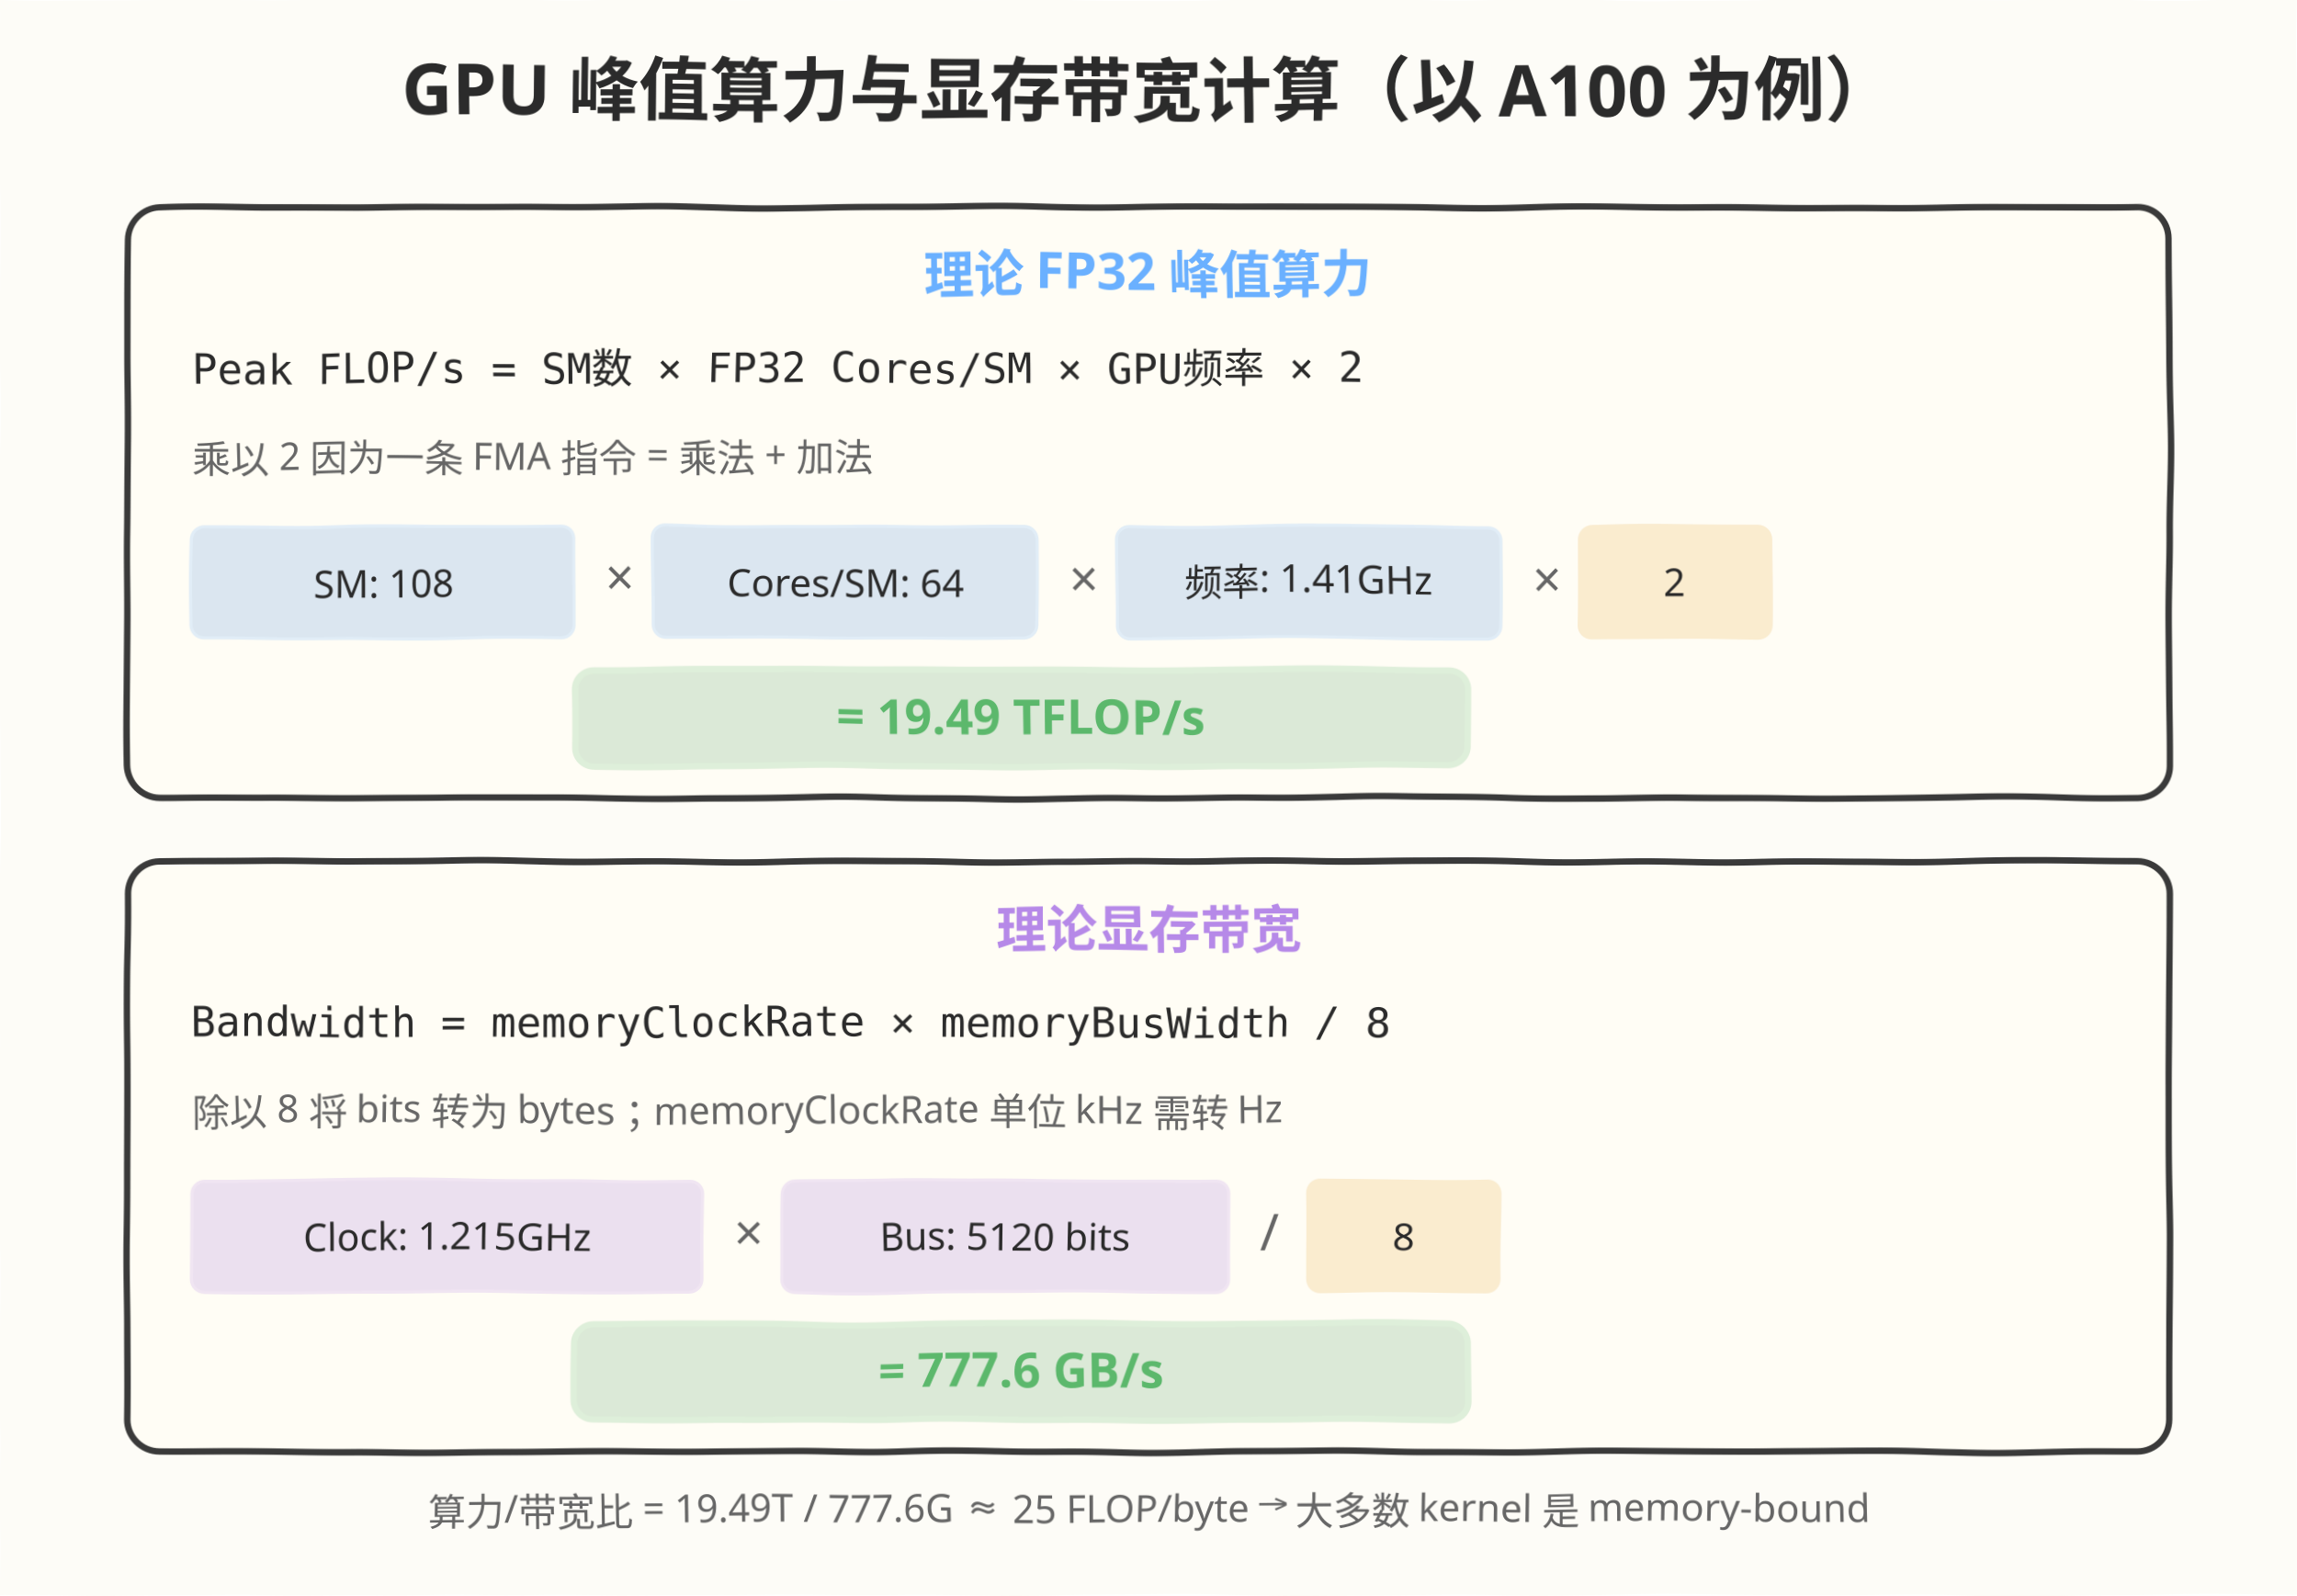
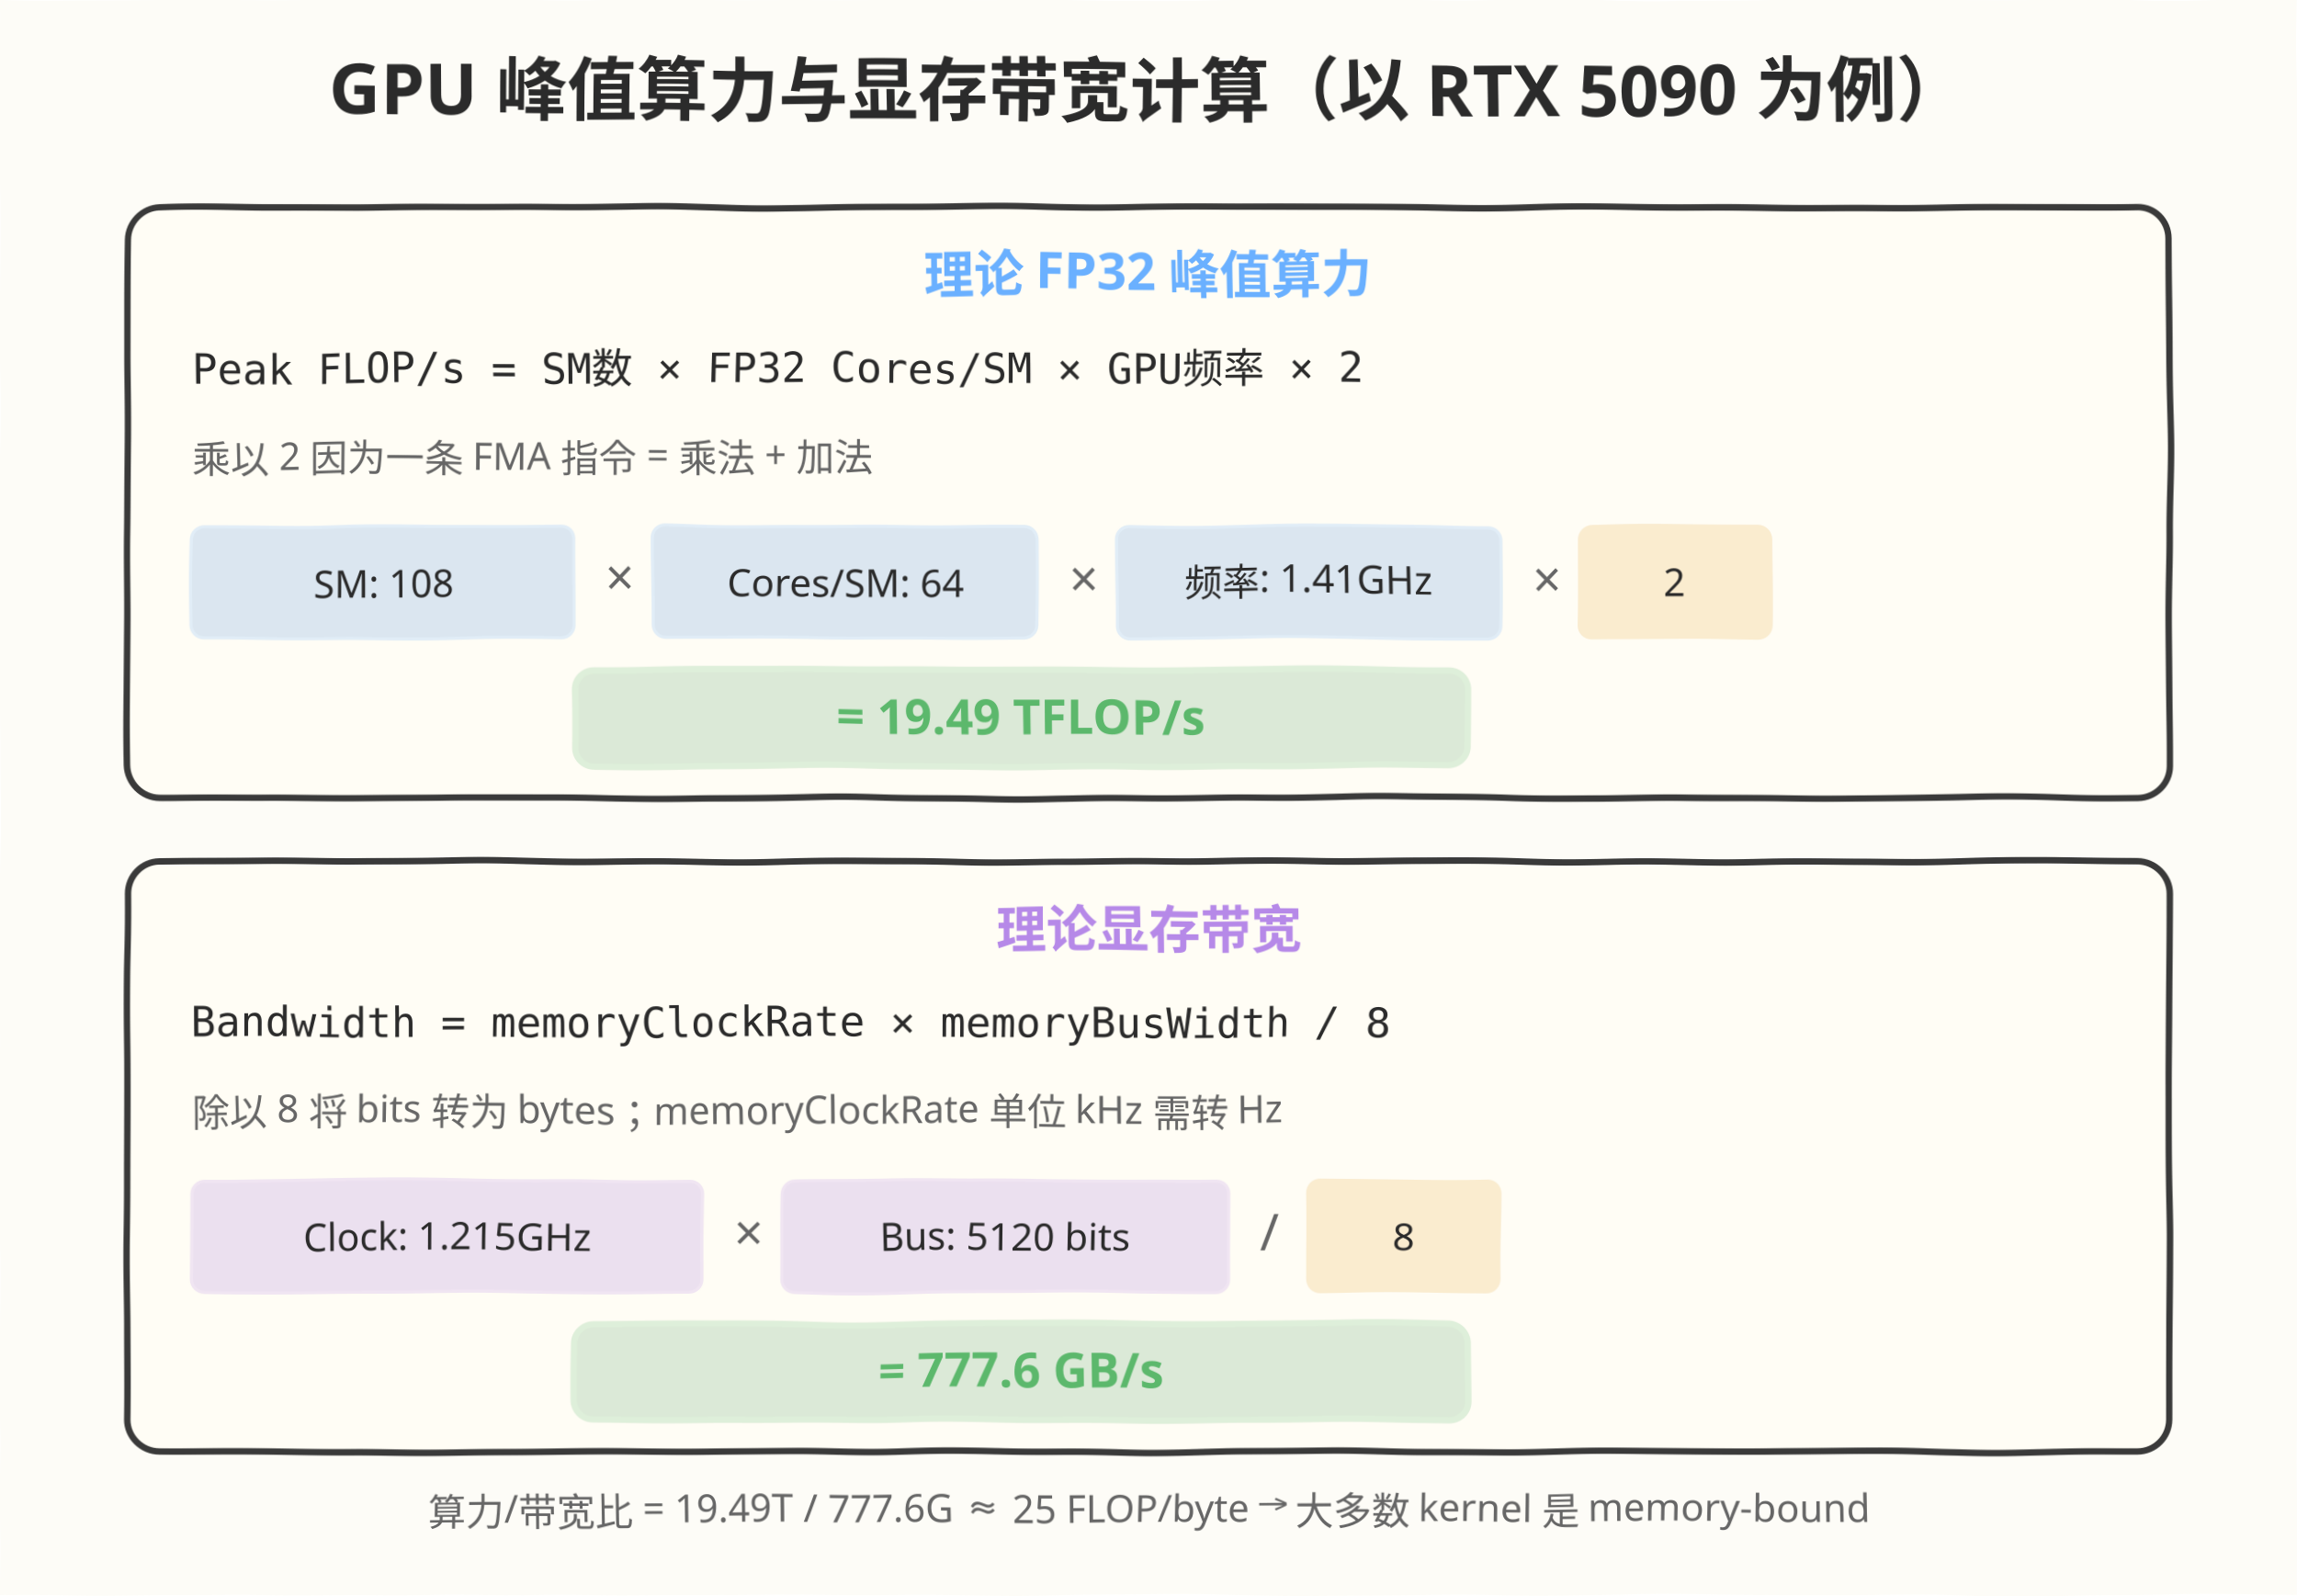
<svg xmlns="http://www.w3.org/2000/svg" width="720" height="500" viewBox="0 0 720 500" font-family="'Comic Sans MS','Marker Felt','Segoe UI',cursive">
  <defs>
    <filter id="sketch" x="-3%" y="-3%" width="106%" height="106%">
      <feTurbulence type="fractalNoise" baseFrequency="0.018" numOctaves="2" seed="4" result="n" />
      <feDisplacementMap in="SourceGraphic" in2="n" scale="1.8" />
    </filter>
  </defs>
  <g filter="url(#sketch)">
    <rect width="720" height="500" fill="#fdfcf7" />
-     <text x="360" y="36" text-anchor="middle" font-size="22" font-weight="bold" fill="#2b2b2b">GPU 峰值算力与显存带宽计算（以 A100 为例）</text>
+     <text x="360" y="36" text-anchor="middle" font-size="22" font-weight="bold" fill="#2b2b2b">GPU 峰值算力与显存带宽计算（以 RTX 5090 为例）</text>
    <rect x="40" y="65" width="640" height="185" rx="10" fill="#fffdf5" stroke="#3a3a3a" stroke-width="2" />
    <text x="360" y="92" text-anchor="middle" font-size="16" font-weight="bold" fill="#6ab0ff">理论 FP32 峰值算力</text>
    <text x="60" y="120" font-size="13" fill="#2b2b2b" font-family="monospace">Peak FLOP/s = SM数 × FP32 Cores/SM × GPU频率 × 2</text>
    <text x="60" y="148" font-size="12" fill="#666666">乘以 2 因为一条 FMA 指令 = 乘法 + 加法</text>
    <g transform="translate(60, 165)">
      <rect x="0" y="0" width="120" height="35" rx="4" fill="#4a8edb" opacity="0.2" stroke="#6ab0ff" />
      <text x="60" y="22" text-anchor="middle" font-size="12" fill="#2b2b2b">SM: 108</text>
      <text x="130" y="22" font-size="16" fill="#666666">×</text>
      <rect x="145" y="0" width="120" height="35" rx="4" fill="#4a8edb" opacity="0.2" stroke="#6ab0ff" />
      <text x="205" y="22" text-anchor="middle" font-size="12" fill="#2b2b2b">Cores/SM: 64</text>
      <text x="275" y="22" font-size="16" fill="#666666">×</text>
      <rect x="290" y="0" width="120" height="35" rx="4" fill="#4a8edb" opacity="0.2" stroke="#6ab0ff" />
      <text x="350" y="22" text-anchor="middle" font-size="12" fill="#2b2b2b">频率: 1.41GHz</text>
      <text x="420" y="22" font-size="16" fill="#666666">×</text>
      <rect x="435" y="0" width="60" height="35" rx="4" fill="#e8a838" opacity="0.2" stroke="#e8a838" />
      <text x="465" y="22" text-anchor="middle" font-size="12" fill="#2b2b2b">2</text>
    </g>
    <rect x="180" y="210" width="280" height="30" rx="6" fill="#4a9d5f" opacity="0.2" stroke="#5cb86c" stroke-width="2" />
    <text x="320" y="230" text-anchor="middle" font-size="15" fill="#5cb86c" font-weight="bold">= 19.49 TFLOP/s</text>
    <rect x="40" y="270" width="640" height="185" rx="10" fill="#fffdf5" stroke="#3a3a3a" stroke-width="2" />
    <text x="360" y="297" text-anchor="middle" font-size="16" font-weight="bold" fill="#b689e8">理论显存带宽</text>
    <text x="60" y="325" font-size="13" fill="#2b2b2b" font-family="monospace">Bandwidth = memoryClockRate × memoryBusWidth / 8</text>
    <text x="60" y="353" font-size="12" fill="#666666">除以 8 将 bits 转为 bytes；memoryClockRate 单位 kHz 需转 Hz</text>
    <g transform="translate(60, 370)">
      <rect x="0" y="0" width="160" height="35" rx="4" fill="#9b6dd9" opacity="0.2" stroke="#b689e8" />
      <text x="80" y="22" text-anchor="middle" font-size="12" fill="#2b2b2b">Clock: 1.215GHz</text>
      <text x="170" y="22" font-size="16" fill="#666666">×</text>
      <rect x="185" y="0" width="140" height="35" rx="4" fill="#9b6dd9" opacity="0.2" stroke="#b689e8" />
      <text x="255" y="22" text-anchor="middle" font-size="12" fill="#2b2b2b">Bus: 5120 bits</text>
      <text x="335" y="22" font-size="16" fill="#666666">/</text>
      <rect x="350" y="0" width="60" height="35" rx="4" fill="#e8a838" opacity="0.2" stroke="#e8a838" />
      <text x="380" y="22" text-anchor="middle" font-size="12" fill="#2b2b2b">8</text>
    </g>
    <rect x="180" y="415" width="280" height="30" rx="6" fill="#4a9d5f" opacity="0.2" stroke="#5cb86c" stroke-width="2" />
    <text x="320" y="435" text-anchor="middle" font-size="15" fill="#5cb86c" font-weight="bold">= 777.6 GB/s</text>
    <text x="360" y="478" text-anchor="middle" font-size="12" fill="#666666">算力/带宽比 = 19.49T / 777.6G ≈ 25 FLOP/byte → 大多数 kernel 是 memory-bound</text>
  </g>
</svg>
